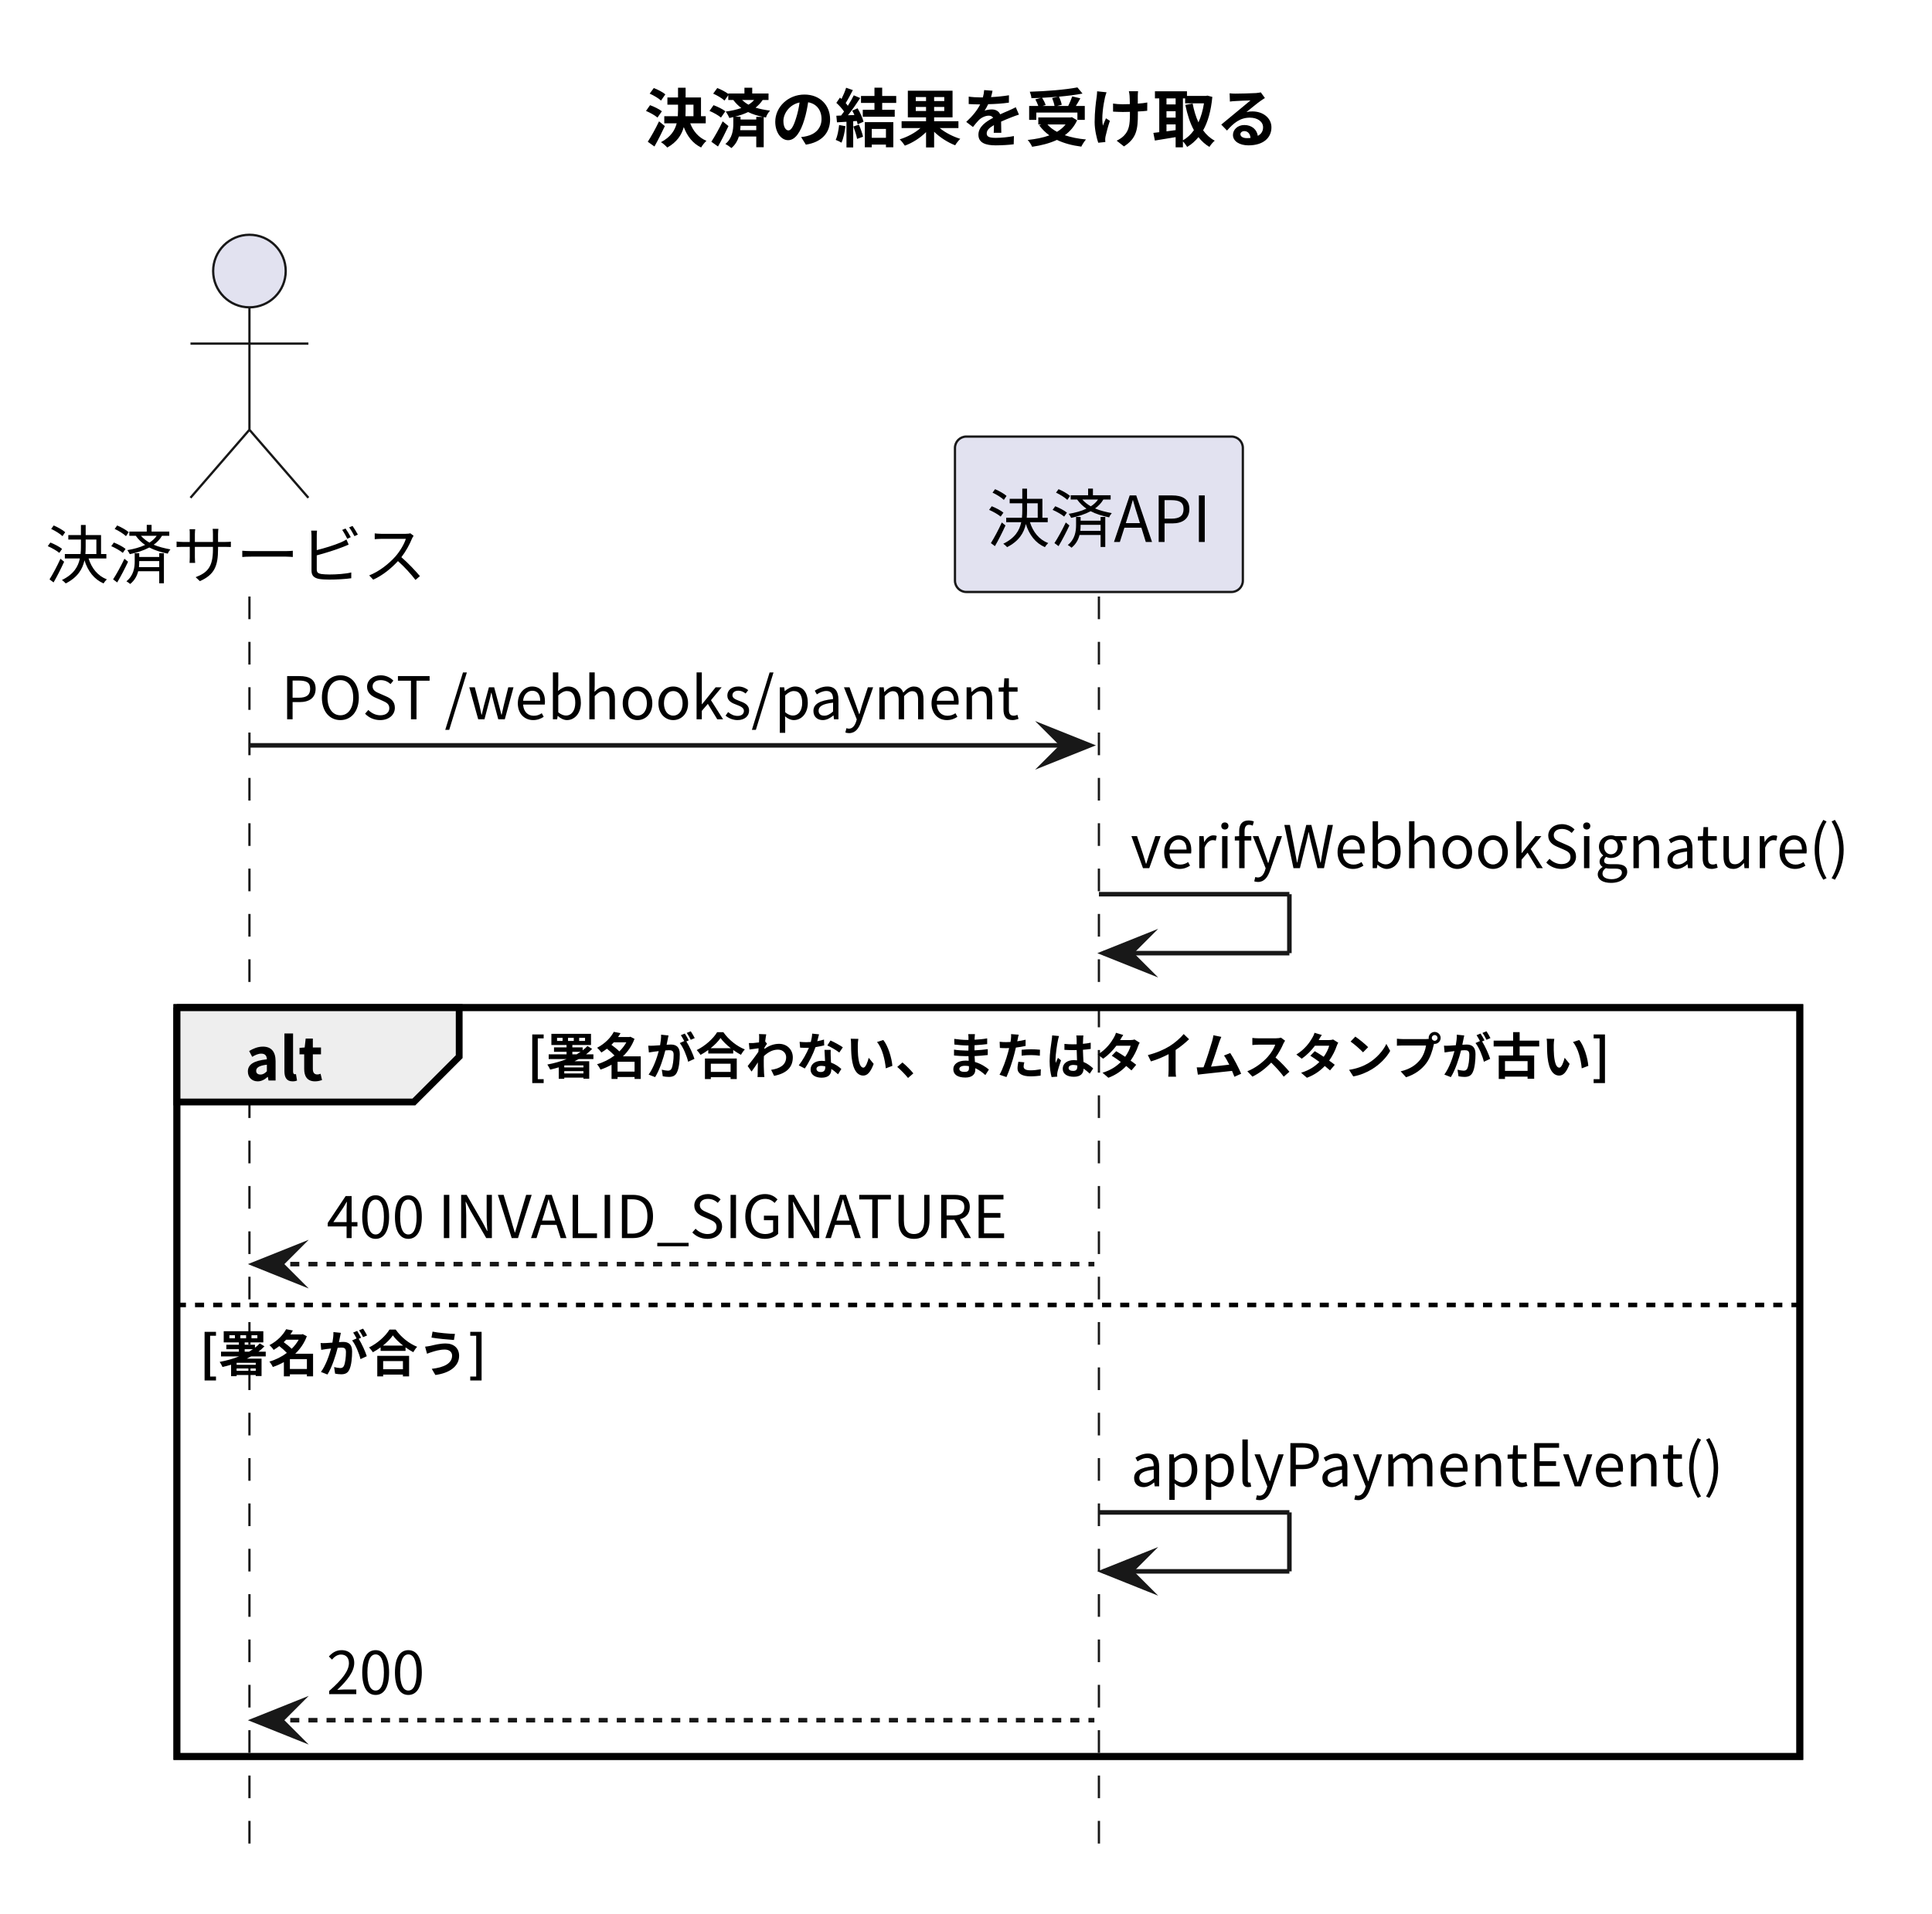
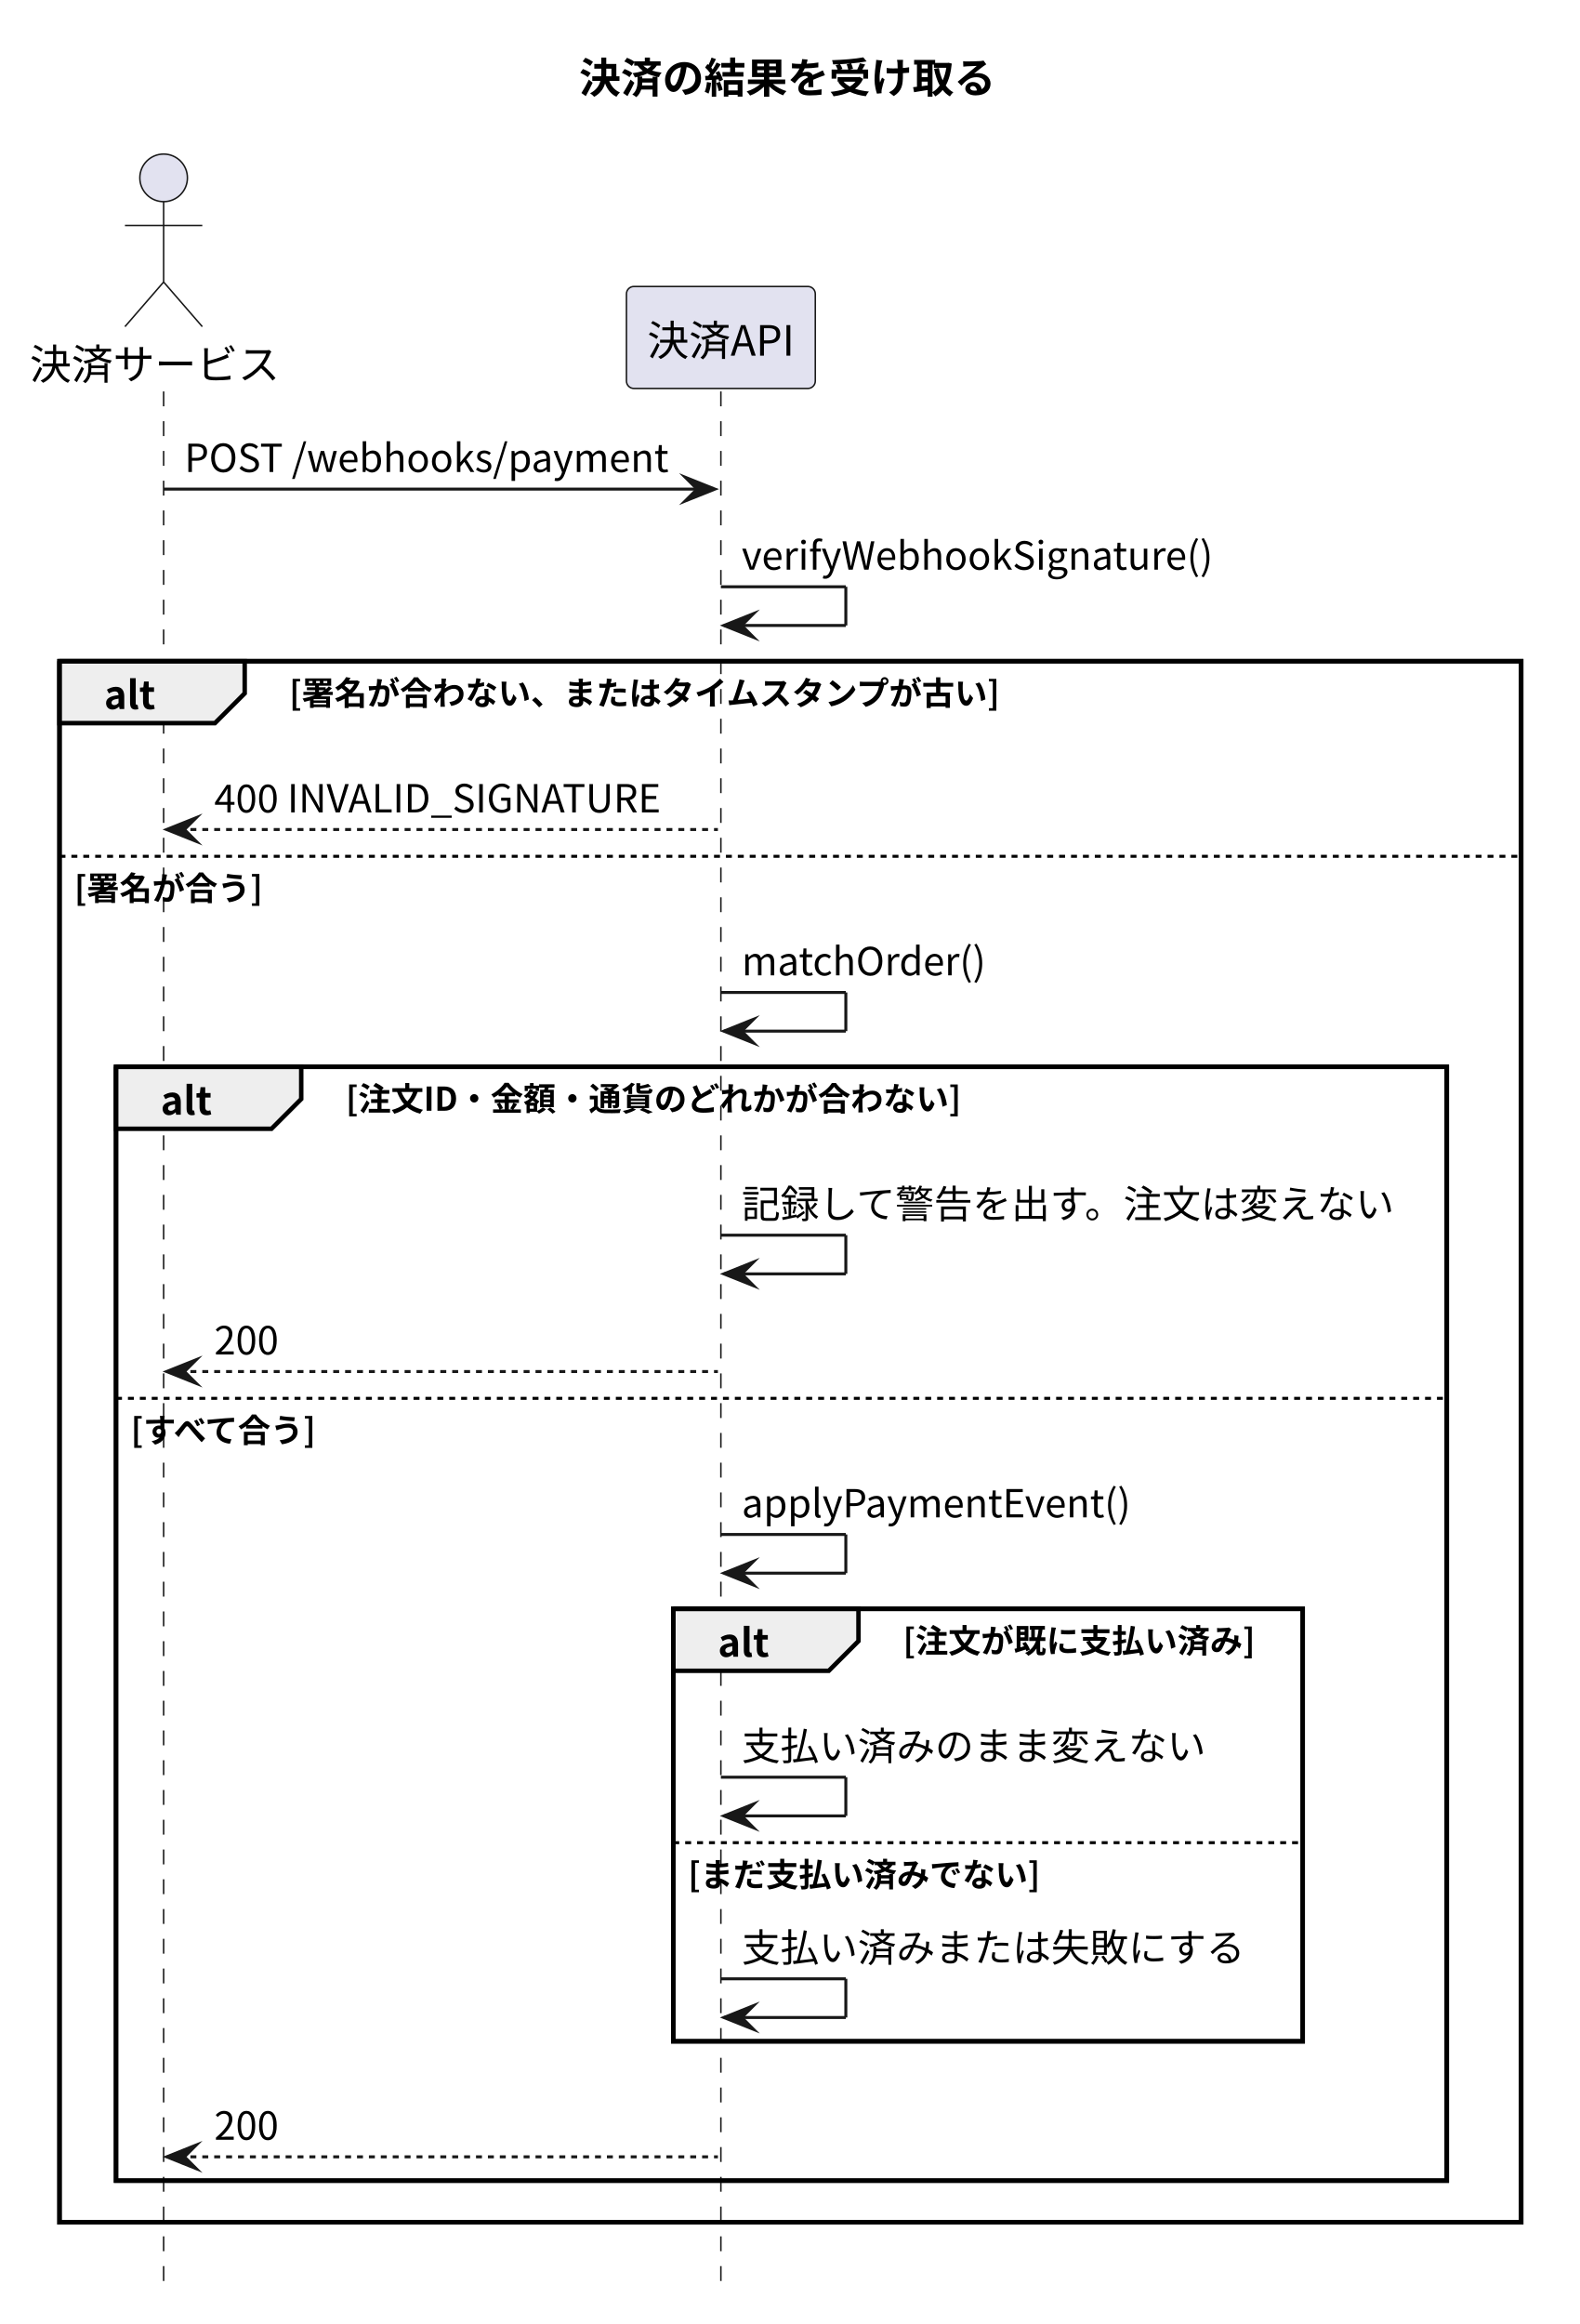
- <svg xmlns="http://www.w3.org/2000/svg" version="1.1" data-diagram-type="SEQUENCE" style="width:426px;height:422px;background:#FFFFFF;" width="426px" height="422px" viewBox="0 0 426 422" zoomAndPan="magnify" preserveAspectRatio="none" contentStyleType="text/css">
+ <svg xmlns="http://www.w3.org/2000/svg" version="1.1" data-diagram-type="SEQUENCE" style="width:531px;height:781px;background:#FFFFFF;" width="531px" height="781px" viewBox="0 0 531 781" zoomAndPan="magnify" preserveAspectRatio="none" contentStyleType="text/css">
  <defs />
  <g font-family="sans-serif" lengthAdjust="spacing">
    <g class="title" data-source-line="6">
-       <text x="142.051" y="31.24" fill="#000" font-size="14" textLength="139.999" font-weight="700" font-family="'Noto Sans CJK JP'">決済の結果を受け取る</text>
+       <text x="194.653" y="31.24" fill="#000" font-size="14" textLength="139.999" font-weight="700" font-family="'Noto Sans CJK JP'">決済の結果を受け取る</text>
    </g>
-     <rect x="39" y="222.192" width="357.853" height="165.152" fill="none" style="stroke:#000;stroke-width:1.5;" />
+     <rect x="20" y="222.192" width="491.306" height="524.631" fill="none" style="stroke:#000;stroke-width:1.5;" />
+     <rect x="39" y="358.52" width="447.306" height="374.304" fill="none" style="stroke:#000;stroke-width:1.5;" />
+     <rect x="226.306" y="540.671" width="211.566" height="145.328" fill="none" style="stroke:#000;stroke-width:1.5;" />
    <g class="participant-lifeline" data-qualified-name="PSP" data-entity-uid="part1" id="part1-lifeline" data-source-line="8">
      <g>
-         <rect x="51.5" y="131.544" width="8" height="279.8" fill="#000" fill-opacity="0" />
-         <line x1="55" y1="131.544" x2="55" y2="411.344" style="stroke:#181818;stroke-width:0.5;stroke-dasharray:5,5;" />
+         <rect x="51.5" y="131.544" width="8" height="639.28" fill="#000" fill-opacity="0" />
+         <line x1="55" y1="131.544" x2="55" y2="770.823" style="stroke:#181818;stroke-width:0.5;stroke-dasharray:5,5;" />
      </g>
    </g>
    <g class="participant-lifeline" data-qualified-name="API" data-entity-uid="part2" id="part2-lifeline" data-source-line="9">
      <g>
-         <rect x="238.806" y="131.544" width="8" height="279.8" fill="#000" fill-opacity="0" />
-         <line x1="242.306" y1="131.544" x2="242.306" y2="411.344" style="stroke:#181818;stroke-width:0.5;stroke-dasharray:5,5;" />
+         <rect x="238.806" y="131.544" width="8" height="639.28" fill="#000" fill-opacity="0" />
+         <line x1="242.306" y1="131.544" x2="242.306" y2="770.823" style="stroke:#181818;stroke-width:0.5;stroke-dasharray:5,5;" />
      </g>
    </g>
    <g class="participant participant-head" data-qualified-name="PSP" data-entity-uid="part1" id="part1-head" data-source-line="8">
      <text x="10" y="127.512" fill="#000" font-size="14" textLength="84" font-family="'Noto Sans CJK JP'">決済サービス</text>
      <ellipse cx="55" cy="59.772" rx="8" ry="8" fill="#E2E2F0" style="stroke:#181818;stroke-width:0.5;" />
      <path d="M55,67.772 L55,94.772 M42,75.772 L68,75.772 M55,94.772 L42,109.772 M55,94.772 L68,109.772" style="stroke:#181818;stroke-width:0.5;" fill="none" />
    </g>
    <g class="participant participant-head" data-qualified-name="API" data-entity-uid="part2" id="part2-head" data-source-line="9">
      <rect x="210.568" y="96.272" width="63.476" height="34.272" fill="#E2E2F0" style="stroke:#181818;stroke-width:0.5;" rx="2.5" ry="2.5" />
      <text x="217.568" y="119.512" fill="#000" font-size="14" textLength="49.476" font-family="'Noto Sans CJK JP'">決済API</text>
    </g>
    <g class="message" data-entity-1="part1" data-entity-2="part2" id="msg1" data-source-line="11">
      <polygon points="230.306,160.368,240.306,164.368,230.306,168.368,234.306,164.368" fill="#181818" style="stroke:#181818;stroke-width:1;stroke-linejoin:miter;stroke-miterlimit:10;" />
      <line x1="55" y1="164.368" x2="236.306" y2="164.368" style="stroke:#181818;stroke-width:1;" />
      <text x="62" y="158.624" fill="#000" font-size="13" textLength="163.306" font-family="'Noto Sans CJK JP'">POST /webhooks/payment</text>
    </g>
    <g class="message" data-entity-1="part2" data-entity-2="part2" id="msg2" data-source-line="12">
      <line x1="242.306" y1="197.192" x2="284.306" y2="197.192" style="stroke:#181818;stroke-width:1;" />
      <line x1="284.306" y1="197.192" x2="284.306" y2="210.192" style="stroke:#181818;stroke-width:1;" />
      <line x1="243.306" y1="210.192" x2="284.306" y2="210.192" style="stroke:#181818;stroke-width:1;" />
      <polygon points="253.306,206.192,243.306,210.192,253.306,214.192,249.306,210.192" fill="#181818" style="stroke:#181818;stroke-width:1;stroke-linejoin:miter;stroke-miterlimit:10;" />
      <text x="249.306" y="191.448" fill="#000" font-size="13" textLength="158.795" font-family="'Noto Sans CJK JP'">verifyWebhookSignature()</text>
    </g>
-     <path d="M39,222.192 L101.251,222.192 L101.251,233.016 L91.251,243.016 L39,243.016 L39,222.192" style="stroke:#000;stroke-width:1.5;" fill="#EEE" />
-     <rect x="39" y="222.192" width="357.853" height="165.152" fill="none" style="stroke:#000;stroke-width:1.5;" />
-     <text x="54" y="238.272" fill="#000" font-size="13" textLength="17.251" font-weight="700" font-family="'Noto Sans CJK JP'">alt</text>
-     <text x="116.251" y="236.952" fill="#000" font-size="11" textLength="239.314" font-weight="700" font-family="'Noto Sans CJK JP'">[署名が合わない、またはタイムスタンプが古い]</text>
+     <path d="M20,222.192 L82.251,222.192 L82.251,233.016 L72.251,243.016 L20,243.016 L20,222.192" style="stroke:#000;stroke-width:1.5;" fill="#EEE" />
+     <rect x="20" y="222.192" width="491.306" height="524.631" fill="none" style="stroke:#000;stroke-width:1.5;" />
+     <text x="35" y="238.272" fill="#000" font-size="13" textLength="17.251" font-weight="700" font-family="'Noto Sans CJK JP'">alt</text>
+     <text x="97.251" y="236.952" fill="#000" font-size="11" textLength="239.314" font-weight="700" font-family="'Noto Sans CJK JP'">[署名が合わない、またはタイムスタンプが古い]</text>
    <g class="message" data-entity-1="part2" data-entity-2="part1" id="msg3" data-source-line="14">
      <polygon points="66,274.768,56,278.768,66,282.768,62,278.768" fill="#181818" style="stroke:#181818;stroke-width:1;stroke-linejoin:miter;stroke-miterlimit:10;" />
      <line x1="60" y1="278.768" x2="241.306" y2="278.768" style="stroke:#181818;stroke-width:1;stroke-dasharray:2,2;" />
      <text x="72" y="273.024" fill="#000" font-size="13" textLength="151.112" font-family="'Noto Sans CJK JP'">400 INVALID_SIGNATURE</text>
    </g>
-     <line x1="39" y1="287.768" x2="396.853" y2="287.768" style="stroke:#000;stroke-width:1;stroke-dasharray:2,2;" />
-     <text x="44" y="302.528" fill="#000" font-size="11" textLength="63.316" font-weight="700" font-family="'Noto Sans CJK JP'">[署名が合う]</text>
+     <line x1="20" y1="287.768" x2="511.306" y2="287.768" style="stroke:#000;stroke-width:1;stroke-dasharray:2,2;" />
+     <text x="25" y="302.528" fill="#000" font-size="11" textLength="63.316" font-weight="700" font-family="'Noto Sans CJK JP'">[署名が合う]</text>
    <g class="message" data-entity-1="part2" data-entity-2="part2" id="msg4" data-source-line="16">
      <line x1="242.306" y1="333.52" x2="284.306" y2="333.52" style="stroke:#181818;stroke-width:1;" />
      <line x1="284.306" y1="333.52" x2="284.306" y2="346.52" style="stroke:#181818;stroke-width:1;" />
      <line x1="243.306" y1="346.52" x2="284.306" y2="346.52" style="stroke:#181818;stroke-width:1;" />
      <polygon points="253.306,342.52,243.306,346.52,253.306,350.52,249.306,346.52" fill="#181818" style="stroke:#181818;stroke-width:1;stroke-linejoin:miter;stroke-miterlimit:10;" />
-       <text x="249.306" y="327.776" fill="#000" font-size="13" textLength="131.547" font-family="'Noto Sans CJK JP'">applyPaymentEvent()</text>
+       <text x="249.306" y="327.776" fill="#000" font-size="13" textLength="82.563" font-family="'Noto Sans CJK JP'">matchOrder()</text>
    </g>
-     <g class="message" data-entity-1="part2" data-entity-2="part1" id="msg5" data-source-line="17">
-       <polygon points="66,375.344,56,379.344,66,383.344,62,379.344" fill="#181818" style="stroke:#181818;stroke-width:1;stroke-linejoin:miter;stroke-miterlimit:10;" />
-       <line x1="60" y1="379.344" x2="241.306" y2="379.344" style="stroke:#181818;stroke-width:1;stroke-dasharray:2,2;" />
-       <text x="72" y="373.6" fill="#000" font-size="13" textLength="21.645" font-family="'Noto Sans CJK JP'">200</text>
+     <path d="M39,358.52 L101.251,358.52 L101.251,369.344 L91.251,379.344 L39,379.344 L39,358.52" style="stroke:#000;stroke-width:1.5;" fill="#EEE" />
+     <rect x="39" y="358.52" width="447.306" height="374.304" fill="none" style="stroke:#000;stroke-width:1.5;" />
+     <text x="54" y="374.6" fill="#000" font-size="13" textLength="17.251" font-weight="700" font-family="'Noto Sans CJK JP'">alt</text>
+     <text x="116.251" y="373.28" fill="#000" font-size="11" textLength="206.799" font-weight="700" font-family="'Noto Sans CJK JP'">[注文ID・金額・通貨のどれかが合わない]</text>
+     <g class="message" data-entity-1="part2" data-entity-2="part2" id="msg5" data-source-line="18">
+       <line x1="242.306" y1="415.096" x2="284.306" y2="415.096" style="stroke:#181818;stroke-width:1;" />
+       <line x1="284.306" y1="415.096" x2="284.306" y2="428.096" style="stroke:#181818;stroke-width:1;" />
+       <line x1="243.306" y1="428.096" x2="284.306" y2="428.096" style="stroke:#181818;stroke-width:1;" />
+       <polygon points="253.306,424.096,243.306,428.096,253.306,432.096,249.306,428.096" fill="#181818" style="stroke:#181818;stroke-width:1;stroke-linejoin:miter;stroke-miterlimit:10;" />
+       <text x="249.306" y="409.352" fill="#000" font-size="13" textLength="221" font-family="'Noto Sans CJK JP'">記録して警告を出す。注文は変えない</text>
+     </g>
+     <g class="message" data-entity-1="part2" data-entity-2="part1" id="msg6" data-source-line="19">
+       <polygon points="66,456.92,56,460.92,66,464.92,62,460.92" fill="#181818" style="stroke:#181818;stroke-width:1;stroke-linejoin:miter;stroke-miterlimit:10;" />
+       <line x1="60" y1="460.92" x2="241.306" y2="460.92" style="stroke:#181818;stroke-width:1;stroke-dasharray:2,2;" />
+       <text x="72" y="455.176" fill="#000" font-size="13" textLength="21.645" font-family="'Noto Sans CJK JP'">200</text>
+     </g>
+     <line x1="39" y1="469.92" x2="486.306" y2="469.92" style="stroke:#000;stroke-width:1;stroke-dasharray:2,2;" />
+     <text x="44" y="484.68" fill="#000" font-size="11" textLength="63.316" font-weight="700" font-family="'Noto Sans CJK JP'">[すべて合う]</text>
+     <g class="message" data-entity-1="part2" data-entity-2="part2" id="msg7" data-source-line="21">
+       <line x1="242.306" y1="515.671" x2="284.306" y2="515.671" style="stroke:#181818;stroke-width:1;" />
+       <line x1="284.306" y1="515.671" x2="284.306" y2="528.671" style="stroke:#181818;stroke-width:1;" />
+       <line x1="243.306" y1="528.671" x2="284.306" y2="528.671" style="stroke:#181818;stroke-width:1;" />
+       <polygon points="253.306,524.671,243.306,528.671,253.306,532.671,249.306,528.671" fill="#181818" style="stroke:#181818;stroke-width:1;stroke-linejoin:miter;stroke-miterlimit:10;" />
+       <text x="249.306" y="509.927" fill="#000" font-size="13" textLength="131.547" font-family="'Noto Sans CJK JP'">applyPaymentEvent()</text>
+     </g>
+     <path d="M226.306,540.671 L288.557,540.671 L288.557,551.496 L278.557,561.496 L226.306,561.496 L226.306,540.671" style="stroke:#000;stroke-width:1.5;" fill="#EEE" />
+     <rect x="226.306" y="540.671" width="211.566" height="145.328" fill="none" style="stroke:#000;stroke-width:1.5;" />
+     <text x="241.306" y="556.752" fill="#000" font-size="13" textLength="17.251" font-weight="700" font-family="'Noto Sans CJK JP'">alt</text>
+     <text x="303.557" y="555.431" fill="#000" font-size="11" textLength="118.315" font-weight="700" font-family="'Noto Sans CJK JP'">[注文が既に支払い済み]</text>
+     <g class="message" data-entity-1="part2" data-entity-2="part2" id="msg8" data-source-line="23">
+       <line x1="242.306" y1="597.247" x2="284.306" y2="597.247" style="stroke:#181818;stroke-width:1;" />
+       <line x1="284.306" y1="597.247" x2="284.306" y2="610.247" style="stroke:#181818;stroke-width:1;" />
+       <line x1="243.306" y1="610.247" x2="284.306" y2="610.247" style="stroke:#181818;stroke-width:1;" />
+       <polygon points="253.306,606.247,243.306,610.247,253.306,614.247,249.306,610.247" fill="#181818" style="stroke:#181818;stroke-width:1;stroke-linejoin:miter;stroke-miterlimit:10;" />
+       <text x="249.306" y="591.503" fill="#000" font-size="13" textLength="156" font-family="'Noto Sans CJK JP'">支払い済みのまま変えない</text>
+     </g>
+     <line x1="226.306" y1="619.247" x2="437.872" y2="619.247" style="stroke:#000;stroke-width:1;stroke-dasharray:2,2;" />
+     <text x="231.306" y="634.007" fill="#000" font-size="11" textLength="118.315" font-weight="700" font-family="'Noto Sans CJK JP'">[まだ支払い済みでない]</text>
+     <g class="message" data-entity-1="part2" data-entity-2="part2" id="msg9" data-source-line="25">
+       <line x1="242.306" y1="664.999" x2="284.306" y2="664.999" style="stroke:#181818;stroke-width:1;" />
+       <line x1="284.306" y1="664.999" x2="284.306" y2="677.999" style="stroke:#181818;stroke-width:1;" />
+       <line x1="243.306" y1="677.999" x2="284.306" y2="677.999" style="stroke:#181818;stroke-width:1;" />
+       <polygon points="253.306,673.999,243.306,677.999,253.306,681.999,249.306,677.999" fill="#181818" style="stroke:#181818;stroke-width:1;stroke-linejoin:miter;stroke-miterlimit:10;" />
+       <text x="249.306" y="659.255" fill="#000" font-size="13" textLength="169" font-family="'Noto Sans CJK JP'">支払い済みまたは失敗にする</text>
+     </g>
+     <g class="message" data-entity-1="part2" data-entity-2="part1" id="msg10" data-source-line="27">
+       <polygon points="66,720.823,56,724.823,66,728.823,62,724.823" fill="#181818" style="stroke:#181818;stroke-width:1;stroke-linejoin:miter;stroke-miterlimit:10;" />
+       <line x1="60" y1="724.823" x2="241.306" y2="724.823" style="stroke:#181818;stroke-width:1;stroke-dasharray:2,2;" />
+       <text x="72" y="719.079" fill="#000" font-size="13" textLength="21.645" font-family="'Noto Sans CJK JP'">200</text>
    </g>
  </g>
</svg>
